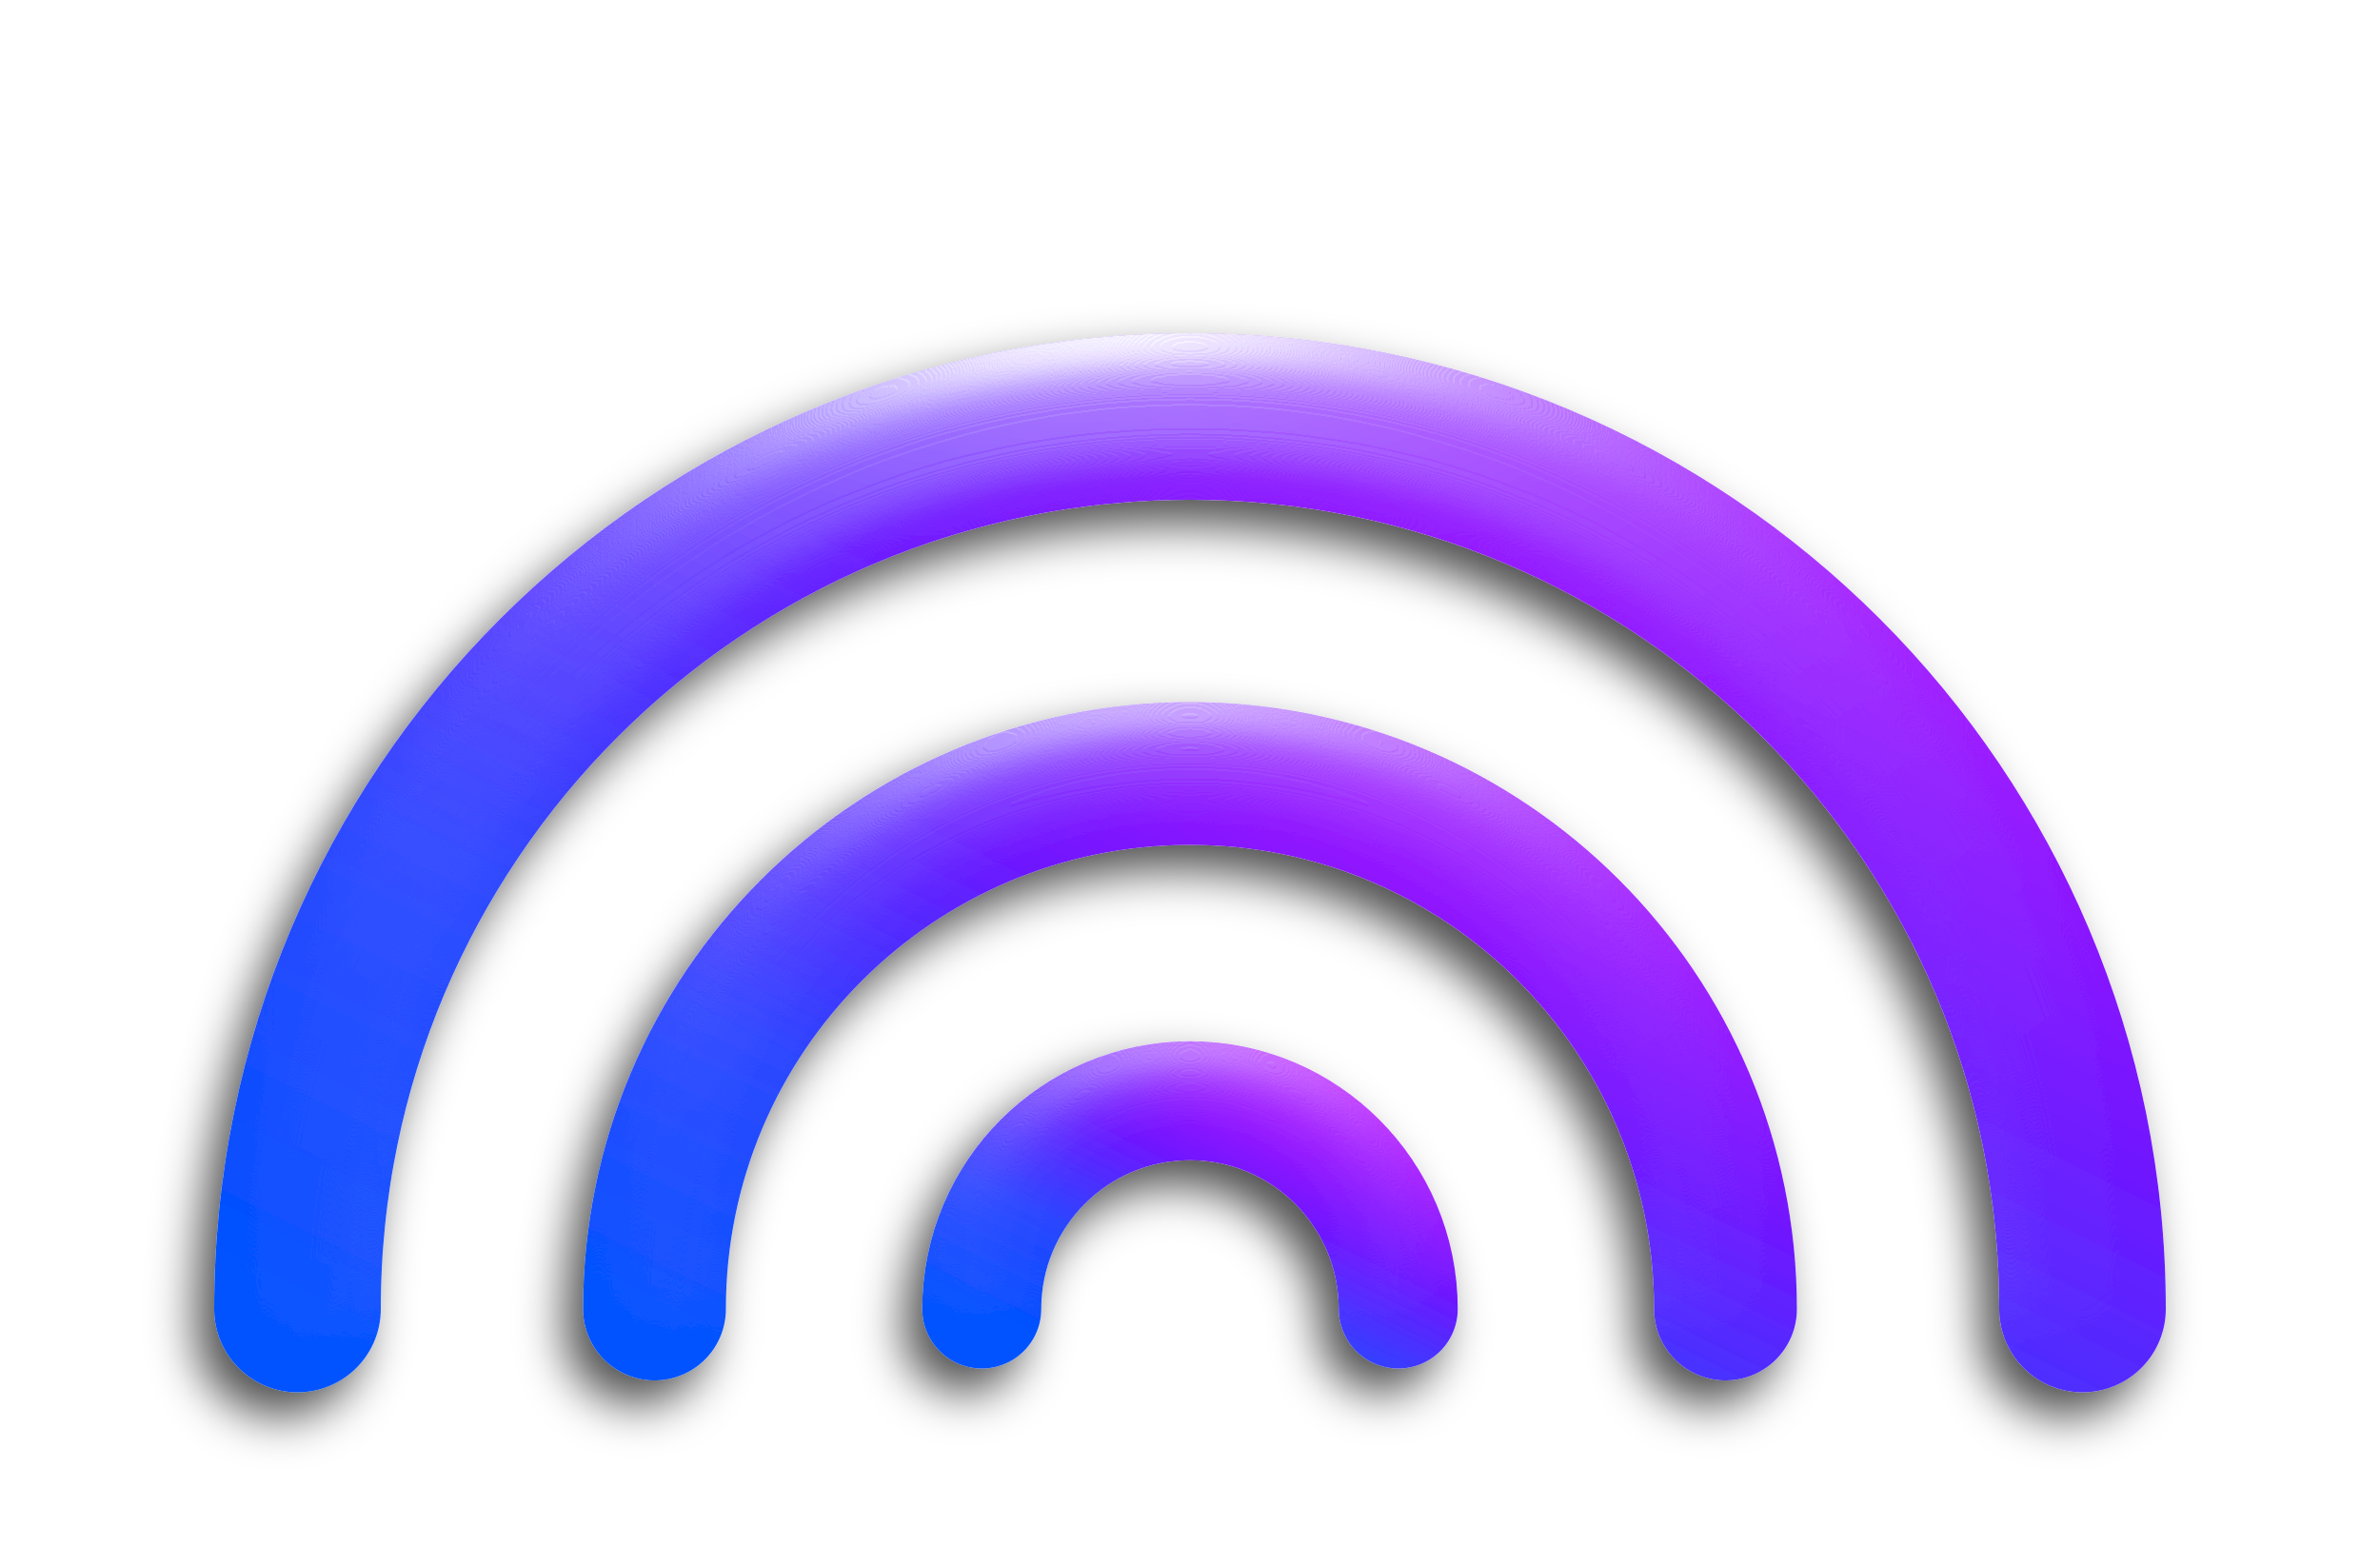
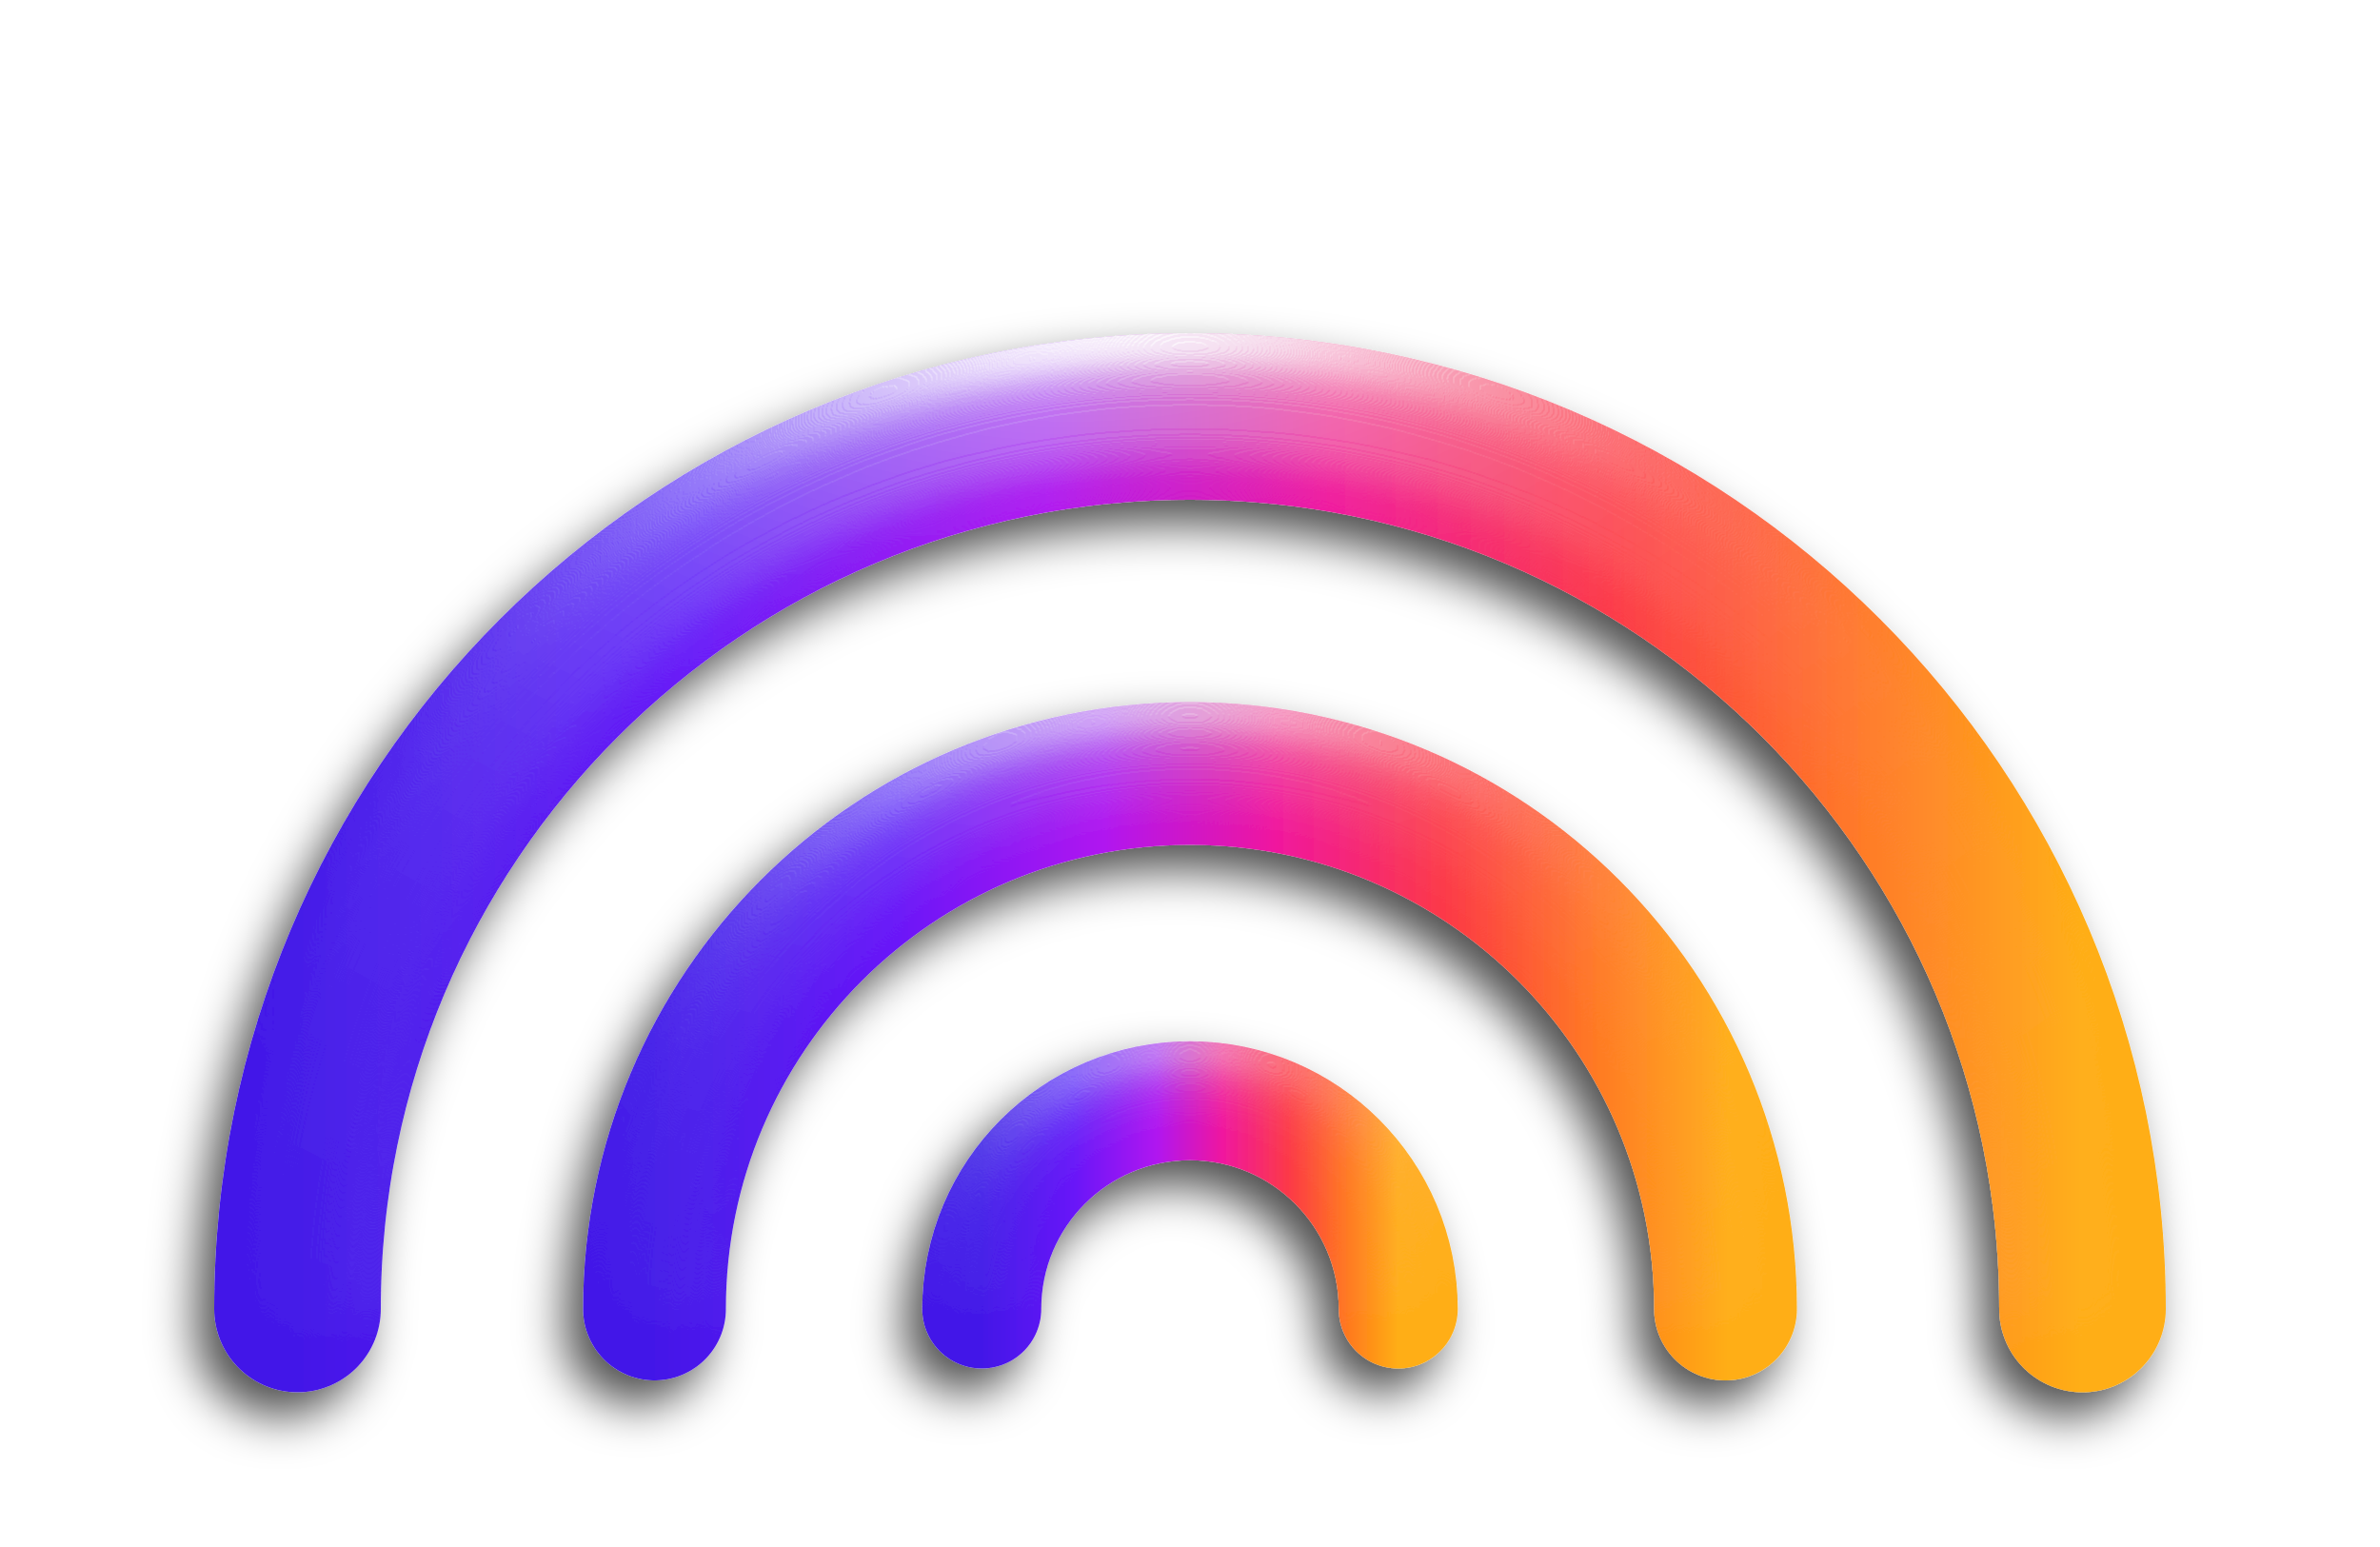
<svg xmlns="http://www.w3.org/2000/svg" viewBox="0 0 400 260" width="100%" height="100%">
  <defs>
-     <linearGradient id="sairenGrad" x1="0%" y1="100%" x2="100%" y2="0%">
-       <stop offset="0%" stop-color="#0052FF" />
-       <stop offset="30%" stop-color="#2B46FF" />
-       <stop offset="60%" stop-color="#7016FF" />
-       <stop offset="100%" stop-color="#C813FF" />
+     <linearGradient id="sairenGrad" x1="0%" y1="50%" x2="100%" y2="50%">
+       <stop offset="0%" stop-color="#4318E8" />
+       <stop offset="22%" stop-color="#6816F8" />
+       <stop offset="42%" stop-color="#B015F0" />
+       <stop offset="58%" stop-color="#F0189E" />
+       <stop offset="74%" stop-color="#FC3A46" />
+       <stop offset="88%" stop-color="#FF7A1E" />
+       <stop offset="100%" stop-color="#FFAE12" />
    </linearGradient>
    <filter id="glossy3D" x="-20%" y="-20%" width="140%" height="140%">
      <feGaussianBlur stdDeviation="5" result="blur" />
      <feSpecularLighting in="blur" surfaceScale="7" specularConstant="1.2" specularExponent="35" lighting-color="#ffffff" result="specOut">
        <fePointLight x="180" y="-50" z="150" />
      </feSpecularLighting>
      <feComposite in="specOut" in2="SourceAlpha" operator="in" result="specChar" />
      <feComponentTransfer in="SourceAlpha" result="shadowAlpha">
        <feFuncA type="linear" slope="0.7" />
      </feComponentTransfer>
      <feGaussianBlur stdDeviation="4" result="blurShadow" />
      <feOffset dx="-3" dy="4" />
      <feComposite operator="out" in2="SourceAlpha" result="inverseShadow" />
      <feMerge>
        <feMergeNode in="SourceGraphic" />
        <feMergeNode in="inverseShadow" />
        <feMergeNode in="specChar" />
      </feMerge>
    </filter>
  </defs>
  <g fill="none" stroke-linecap="round" filter="url(#glossy3D)">
    <path d="M 50,220 A 150,150 0 0,1 350,220" stroke="url(#sairenGrad)" stroke-width="28" />
    <path d="M 110,220 A 90,90 0 0,1 290,220" stroke="url(#sairenGrad)" stroke-width="24" />
    <path d="M 165,220 A 35,35 0 0,1 235,220" stroke="url(#sairenGrad)" stroke-width="20" />
  </g>
</svg>
